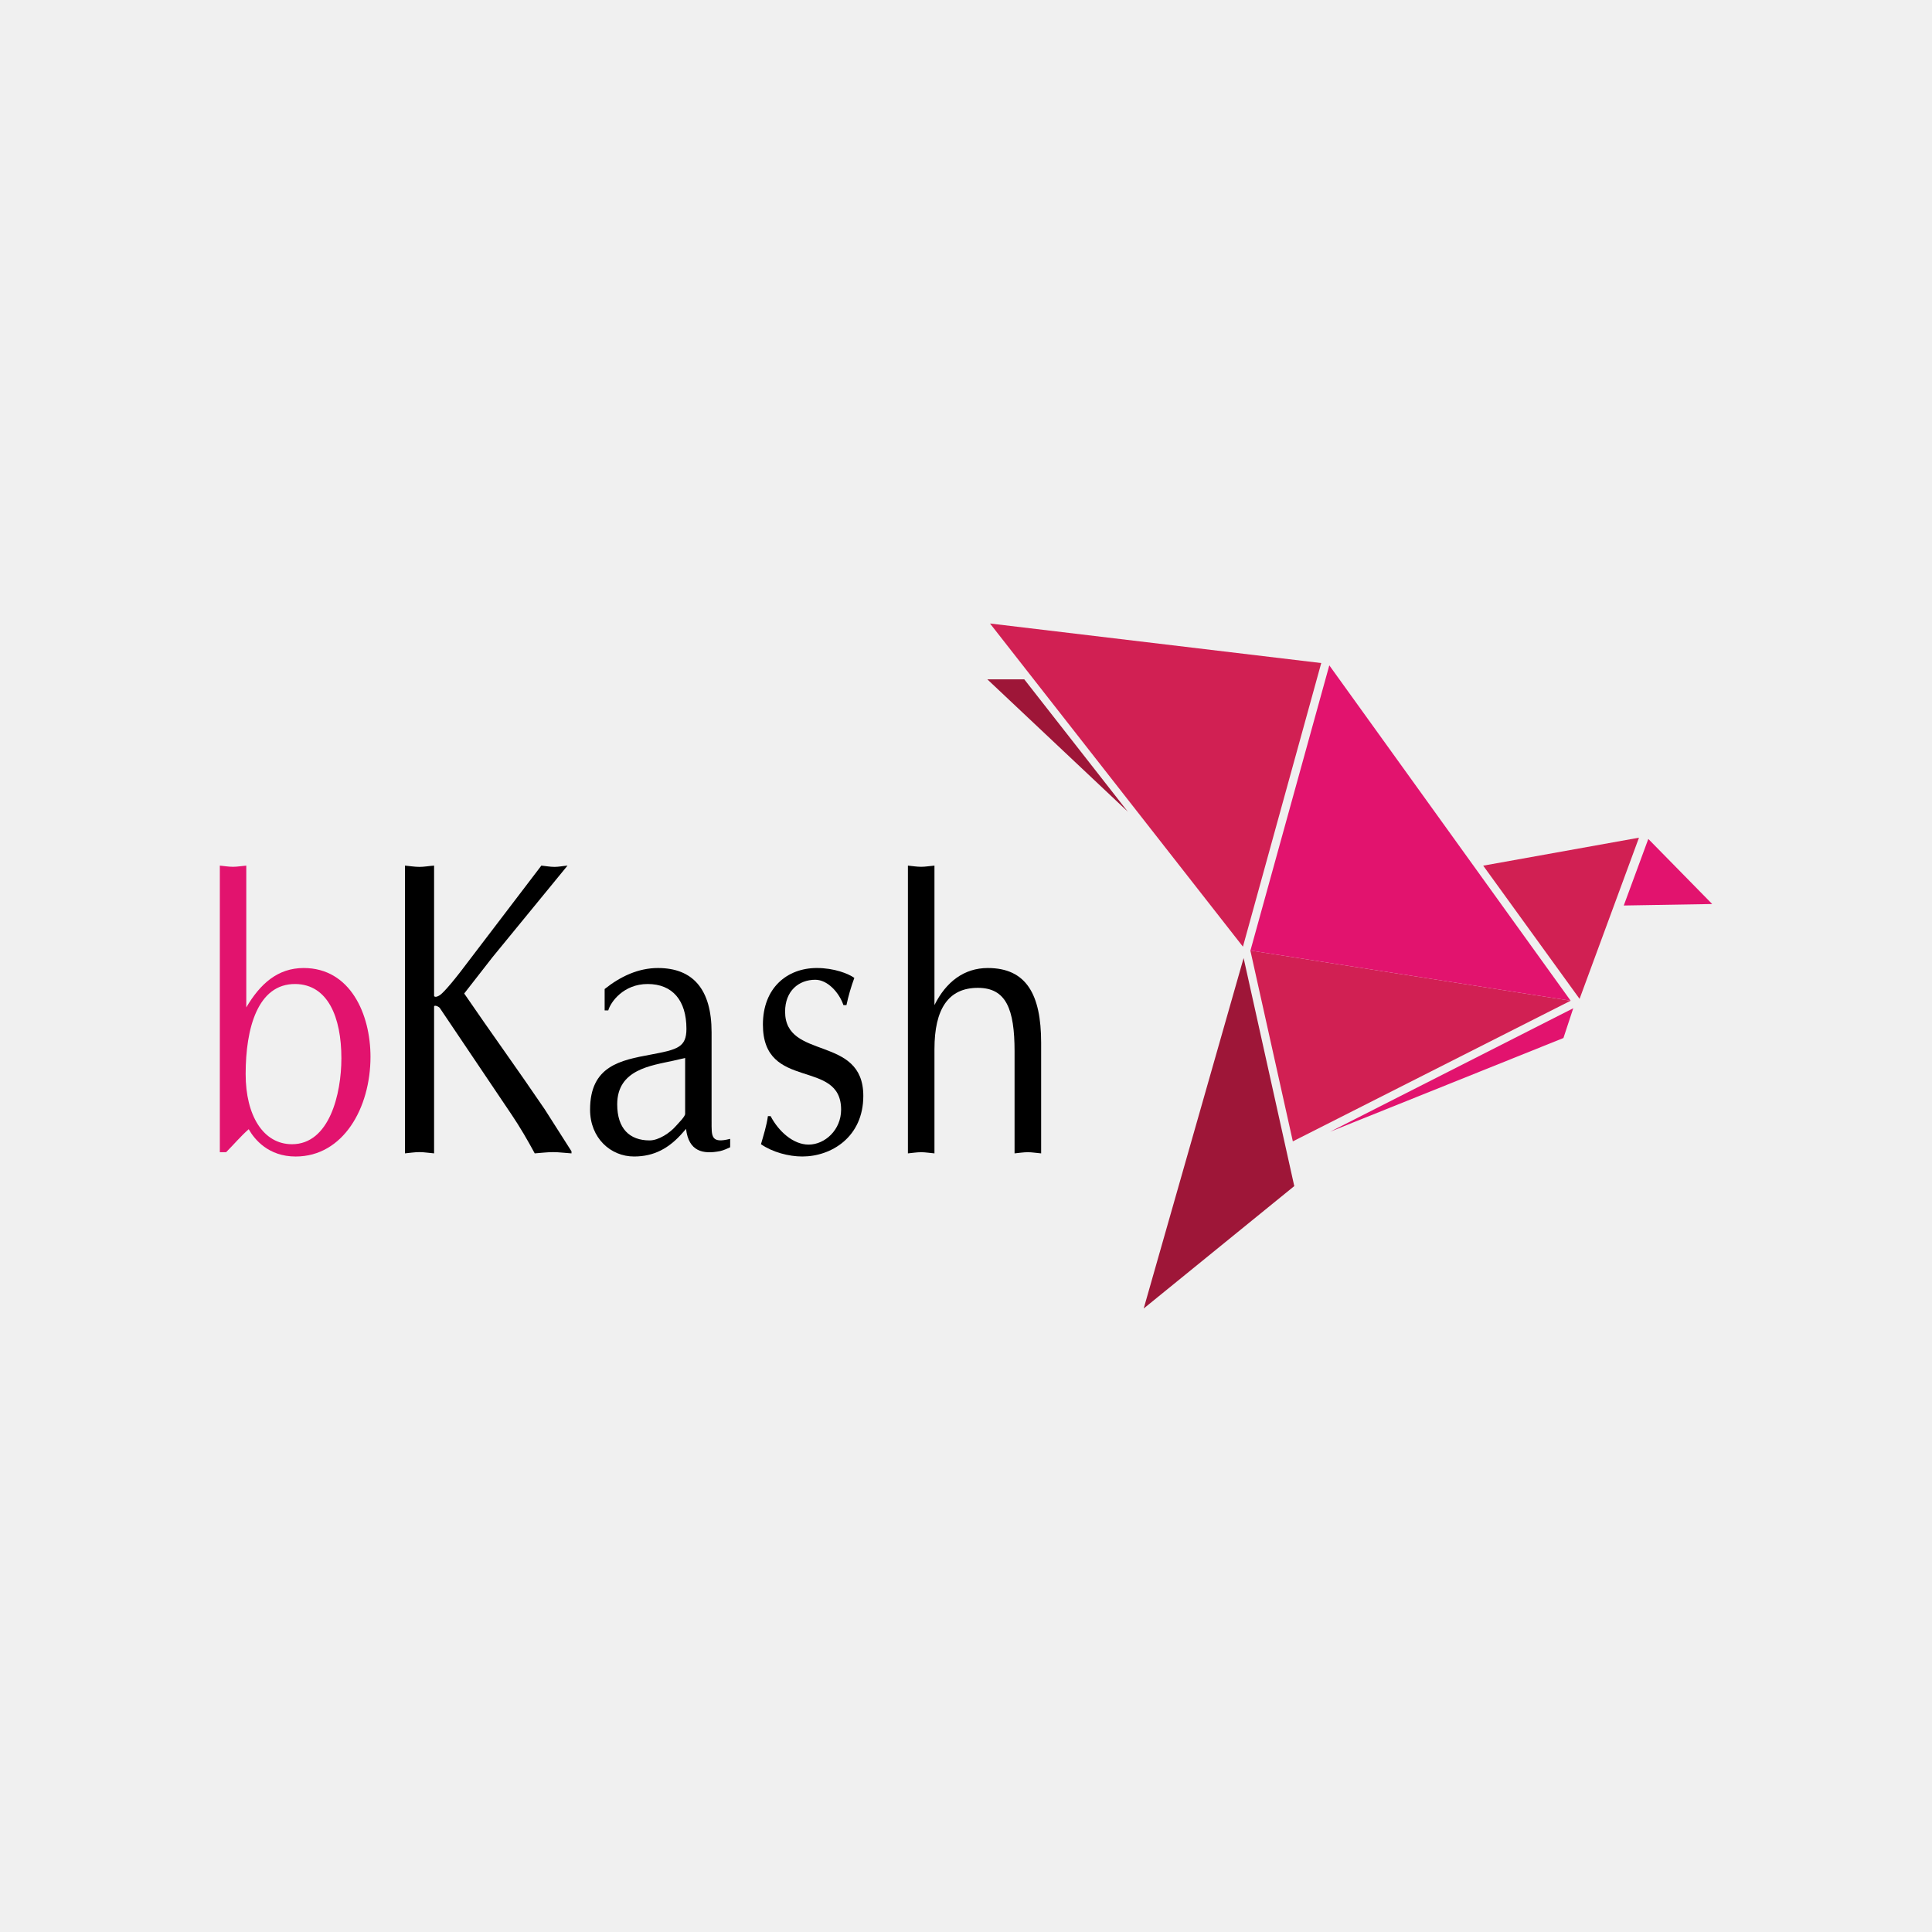
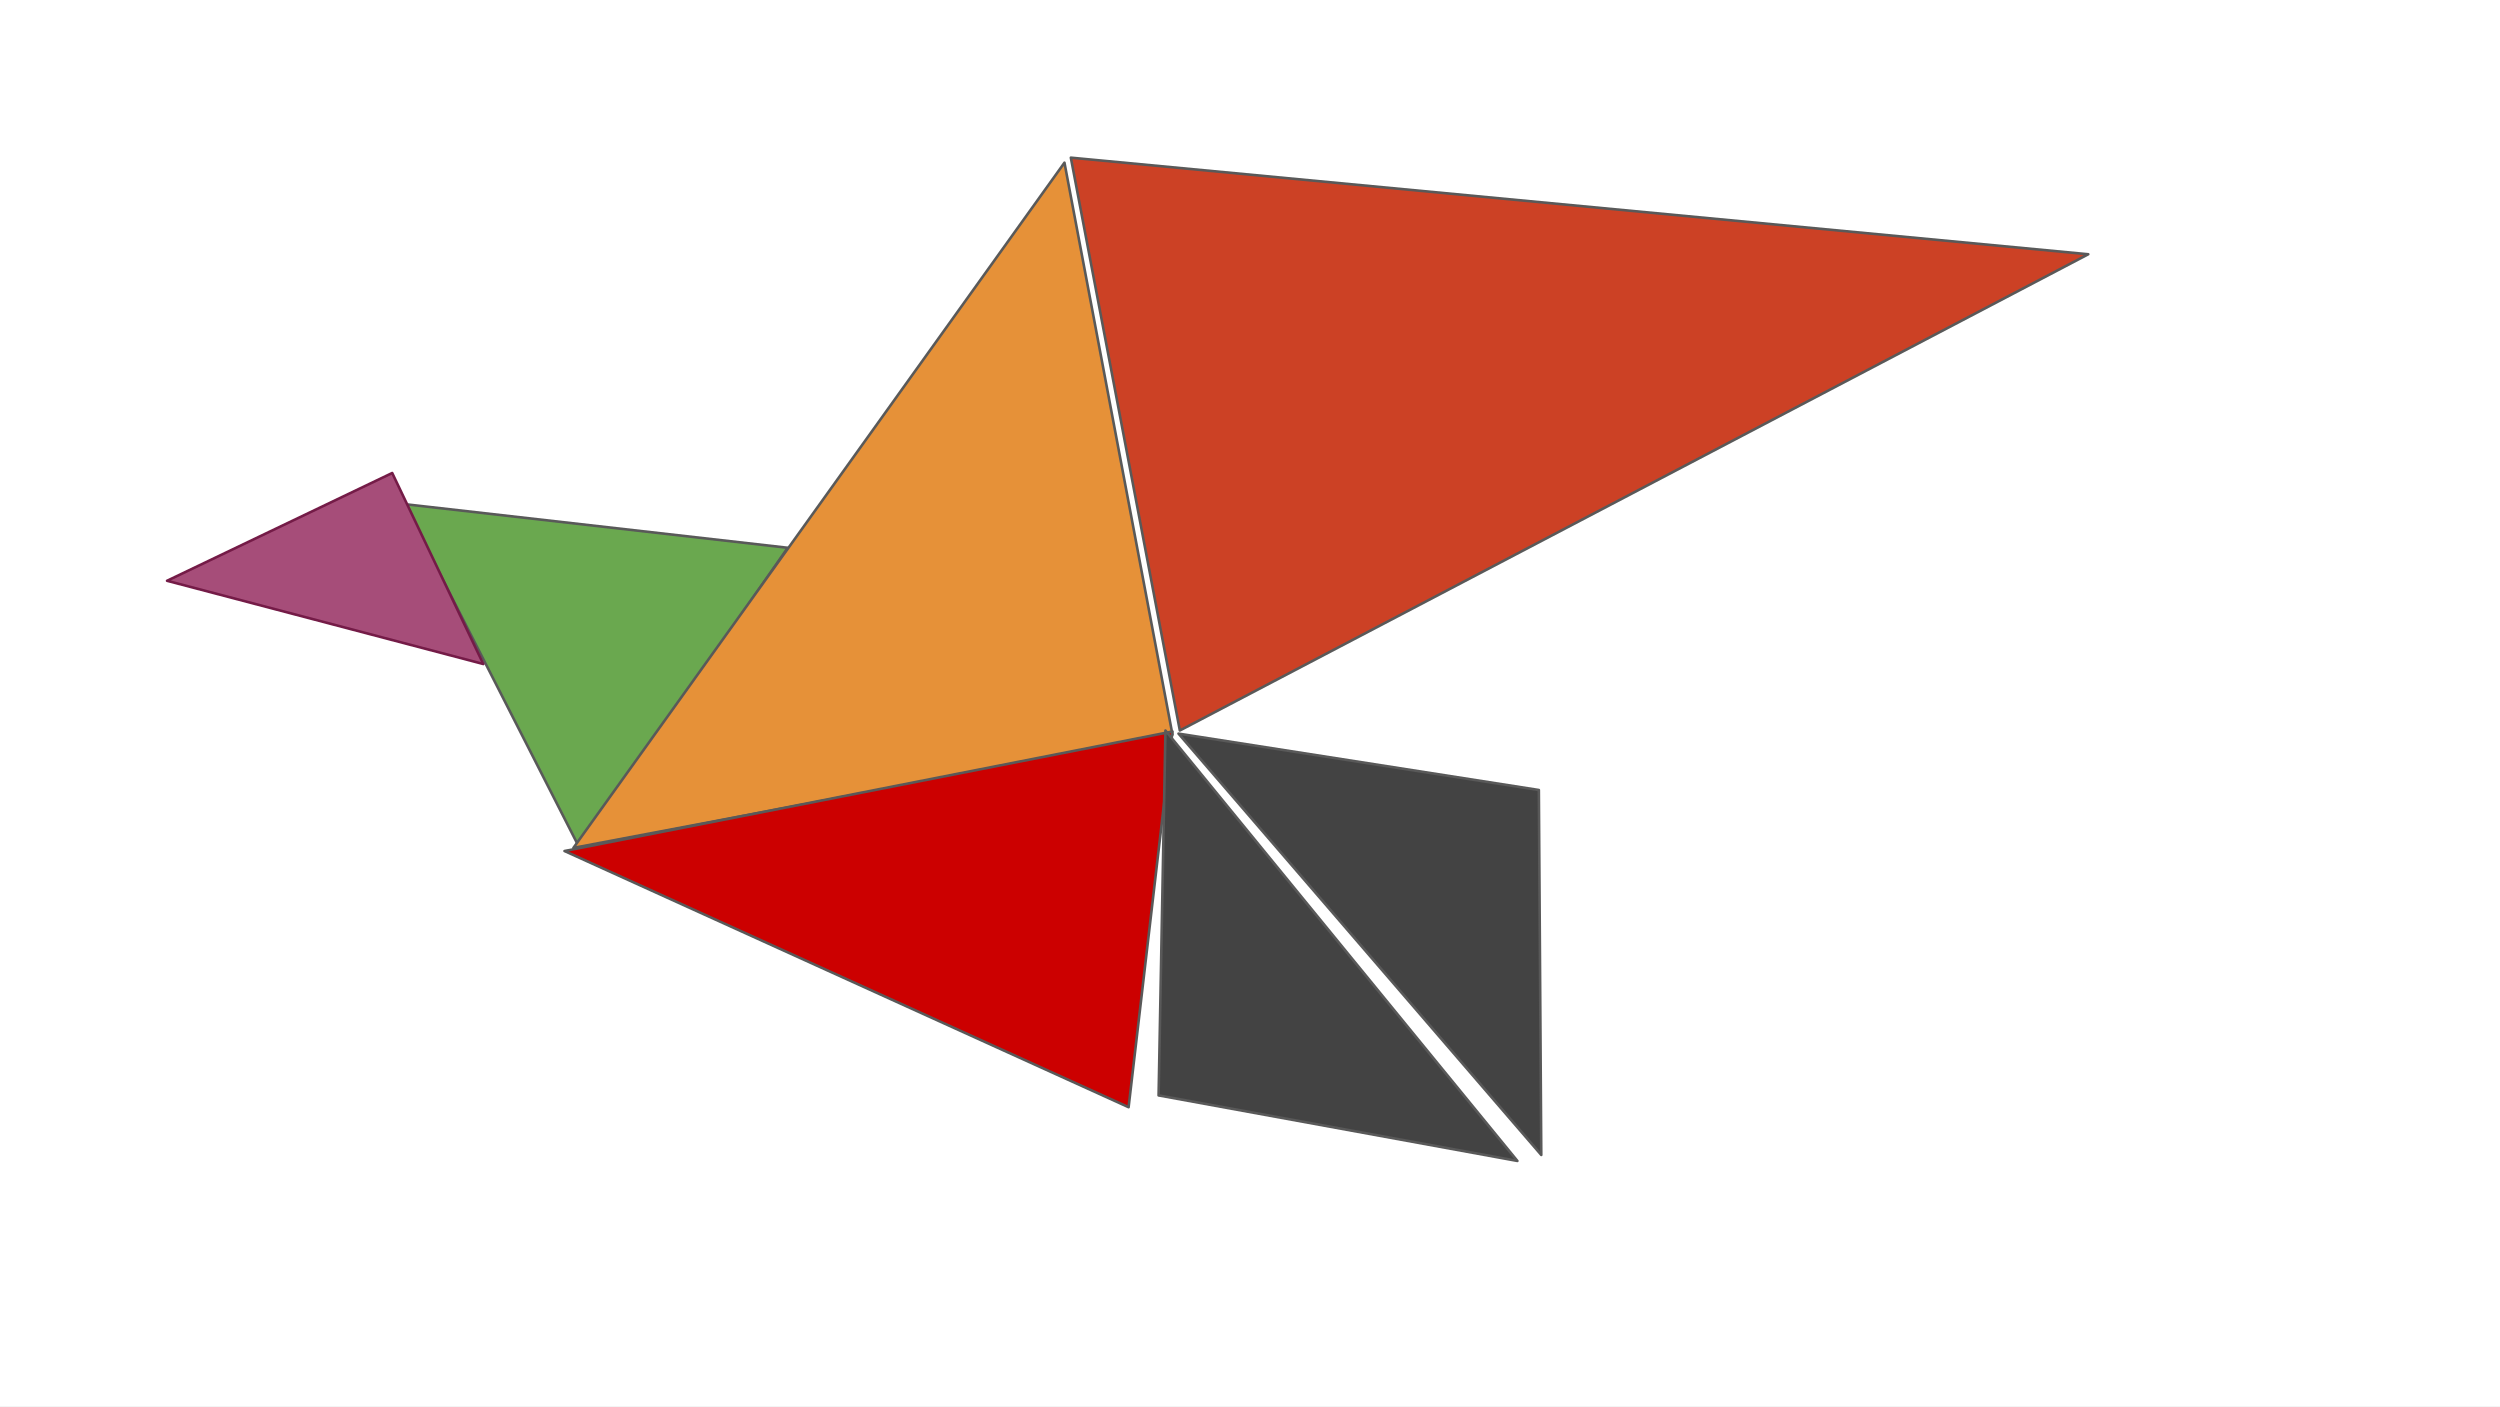
- <svg xmlns="http://www.w3.org/2000/svg" version="1.1" id="Layer_1" x="0px" y="0px" viewBox="0 0 1417.32 1417.32" style="enable-background:new 0 0 1417.32 1417.32;" xml:space="preserve">
-   <style type="text/css">
- 	.st0{fill:#D12053;}
- 	.st1{fill:#E2136E;}
- 	.st2{fill:#9E1638;}
- </style>
-   <g>
-     <g>
-       <polygon class="st0" points="917.27,697.31 948.43,837.31 1152.23,734.13   " />
-       <polygon class="st1" points="975.18,488.1 917.32,697.32 1152.23,734.13   " />
-       <polygon class="st0" points="726.28,457.4 969.27,486.42 911.82,694.48   " />
-       <polygon class="st2" points="724.3,498.35 751.4,498.35 827.34,595.42   " />
-       <polygon class="st0" points="1158.78,732.77 1088.08,635.05 1202.36,614.53   " />
-       <polygon class="st1" points="1146.94,761.49 1154.14,739.66 975.84,830.21   " />
-       <polygon class="st2" points="912.32,702.84 949.48,870.12 839.02,959.92   " />
-       <polygon class="st1" points="1191.2,664.28 1256.07,663.19 1209.2,615.45   " />
-       <path class="st1" d="M161.26,635.02c3.15,0.28,6.33,0.86,9.7,0.86c3.2,0,6.11-0.58,9.71-0.86v104.02    c10.24-17.41,23.14-28.9,42.11-28.9c34.29,0,49.01,33.96,49.01,65.15c0,37.37-19.93,73.13-54.9,73.13    c-19.9,0-30.11-12.41-34.44-20.03c-5.85,5.14-11.02,11.29-16.58,16.87h-4.6V635.02z M180.21,787.97    c0,30.3,12.86,51.43,34.01,51.43c27.41,0,36.22-36.86,36.22-63.01c0-30.34-9.99-54.22-33.74-54.52    C188.95,721.63,180.21,754.48,180.21,787.97" />
-       <path d="M361.21,702.31l-20.67,26.53c19.42,28.41,39.55,56.17,59.04,84.9l19.66,30.86v1.52c-4.81-0.29-9.24-0.92-13.39-0.92    c-4.56,0-9.21,0.62-13.57,0.92c-5.36-9.91-10.71-19.11-16.75-28.1l-52.97-78.67c-1.2-1.25-4.11-2.2-4.11-0.93v107.69    c-3.9-0.29-7.29-0.92-10.69-0.92c-3.63,0-7.28,0.62-10.68,0.92v-211.1c3.4,0.28,7.04,0.94,10.68,0.94c3.4,0,6.79-0.66,10.69-0.94    v95.37c0.22,1.85,3.62,0.62,6.03-1.86c4.41-4.28,9.51-10.78,12.89-15.08l59.77-78.43c3.15,0.28,6.3,0.94,9.74,0.94    c2.88,0,6.03-0.66,9.46-0.94L361.21,702.31z" />
-       <path d="M522.03,822.51c0,11.02-0.7,16.6,13.62,12.96v6.17c-1.75,0.82-4.66,2.18-7.31,2.79c-12.66,2.55-23.13,0.26-25.06-16.28    l-2.15,2.45c-10.21,11.85-21.4,17.81-35.99,17.81c-17.21,0-32.26-13.55-32.26-34.36c0-32.03,22.07-36.25,44.9-40.47    c19.25-3.62,25.79-5.33,25.79-18.84c0-20.8-10.21-32.87-28.44-32.87c-17.73,0-27.19,13.23-28.91,19.38h-2.65v-15.7    c11.62-9.29,24.78-15.41,39.1-15.41c25.48,0,39.35,15.41,39.35,47.17V822.51z M502.62,776.13l-8.53,1.97    c-16.52,3.66-41.3,6.45-41.3,32.06c0,17.69,9,26.45,23.77,26.45c6.58,0,14.82-5.38,19.42-10.7c1.76-2.03,6.64-6.8,6.64-8.77    V776.13z" />
-       <path d="M565.32,818.79c5.77,11.05,16.49,20.89,27.9,20.89c11.91,0,23.82-10.74,23.82-25.62c0-37.93-57.37-13.17-57.37-62.41    c0-26.96,17.77-41.52,39.59-41.52c12.64,0,23.13,4.12,27.48,7.27c-2.37,6.43-4.35,13.15-5.77,19.93h-2.23    c-3.2-9.25-11.64-18.58-20.65-18.58c-12.17,0-22.14,8.22-22.14,23.41c0,35.93,57.38,16.8,57.38,61.79    c0,30.08-23.33,44.46-44.77,44.46c-9.93,0-21.83-3.15-30.31-9.01c1.93-6.74,4.1-13.5,5.1-20.61H565.32z" />
-       <path d="M666.05,635.02c3.25,0.28,6.37,0.86,9.74,0.86c3.2,0,6.11-0.58,9.73-0.86v102.32c8.51-17.18,21.88-27.2,39.13-27.2    c28.19,0,39.13,19.32,39.13,54.75v81.23c-3.69-0.28-6.54-0.86-9.72-0.86c-3.41,0-6.58,0.58-9.77,0.86v-74.78    c0-31.21-6.25-46.65-26.93-46.65c-21.86,0-31.84,15.77-31.84,44.98v76.45c-3.62-0.28-6.53-0.86-9.73-0.86    c-3.36,0-6.48,0.58-9.74,0.86V635.02z" />
-     </g>
+ <svg xmlns="http://www.w3.org/2000/svg" version="1.1" viewBox="0.0 0.0 960.0 540.0" fill="none" stroke="none" stroke-linecap="square" stroke-miterlimit="10">
+   <clipPath id="g26d42c8df2b_0_11.0">
+     <path d="m0 0l960.0 0l0 540.0l-960.0 0l0 -540.0z" clip-rule="nonzero" />
+   </clipPath>
+   <g clip-path="url(#g26d42c8df2b_0_11.0)">
+     <path fill="#ffffff" d="m0 0l960.0 0l0 540.0l-960.0 0z" fill-rule="evenodd" />
+     <path fill="#6aa84f" d="m222.514 325.591l-67.26 -132.016l147.228 16.772z" fill-rule="evenodd" />
+     <path stroke="#595959" stroke-width="1.0" stroke-linejoin="round" stroke-linecap="butt" d="m222.514 325.591l-67.26 -132.016l147.228 16.772z" fill-rule="evenodd" />
+     <path fill="#e69138" d="m450.231 282.125l-41.48 -219.654l-188.567 263.118z" fill-rule="evenodd" />
+     <path stroke="#595959" stroke-width="1.0" stroke-linejoin="round" stroke-linecap="butt" d="m450.231 282.125l-41.48 -219.654l-188.567 263.118z" fill-rule="evenodd" />
+     <path fill="#a64d79" d="m150.604 181.633l34.992 73.354l-121.449 -31.969z" fill-rule="evenodd" />
+     <path stroke="#741b47" stroke-width="1.0" stroke-linejoin="round" stroke-linecap="butt" d="m150.604 181.633l34.992 73.354l-121.449 -31.969z" fill-rule="evenodd" />
+     <path fill="#cc4125" d="m411.197 60.538l390.697 37.095l-348.838 182.873z" fill-rule="evenodd" />
+     <path stroke="#595959" stroke-width="1.0" stroke-linejoin="round" stroke-linecap="butt" d="m411.197 60.538l390.697 37.095l-348.838 182.873z" fill-rule="evenodd" />
+     <path fill="#cc0000" d="m433.382 425.171l-216.614 -98.378l233.465 -45.906z" fill-rule="evenodd" />
+     <path stroke="#595959" stroke-width="1.0" stroke-linejoin="round" stroke-linecap="butt" d="m433.382 425.171l-216.614 -98.378l233.465 -45.906z" fill-rule="evenodd" />
+     <path fill="#434343" d="m447.528 280.509l-2.63 140.126l137.78 25.165z" fill-rule="evenodd" />
+     <path stroke="#595959" stroke-width="1.0" stroke-linejoin="round" stroke-linecap="butt" d="m447.528 280.509l-2.63 140.126l137.78 25.165z" fill-rule="evenodd" />
+     <path fill="#434343" d="m591.849 443.504l-0.929 -140.142l-138.378 -21.654z" fill-rule="evenodd" />
+     <path stroke="#595959" stroke-width="1.0" stroke-linejoin="round" stroke-linecap="butt" d="m591.849 443.504l-0.929 -140.142l-138.378 -21.654z" fill-rule="evenodd" />
  </g>
</svg>
